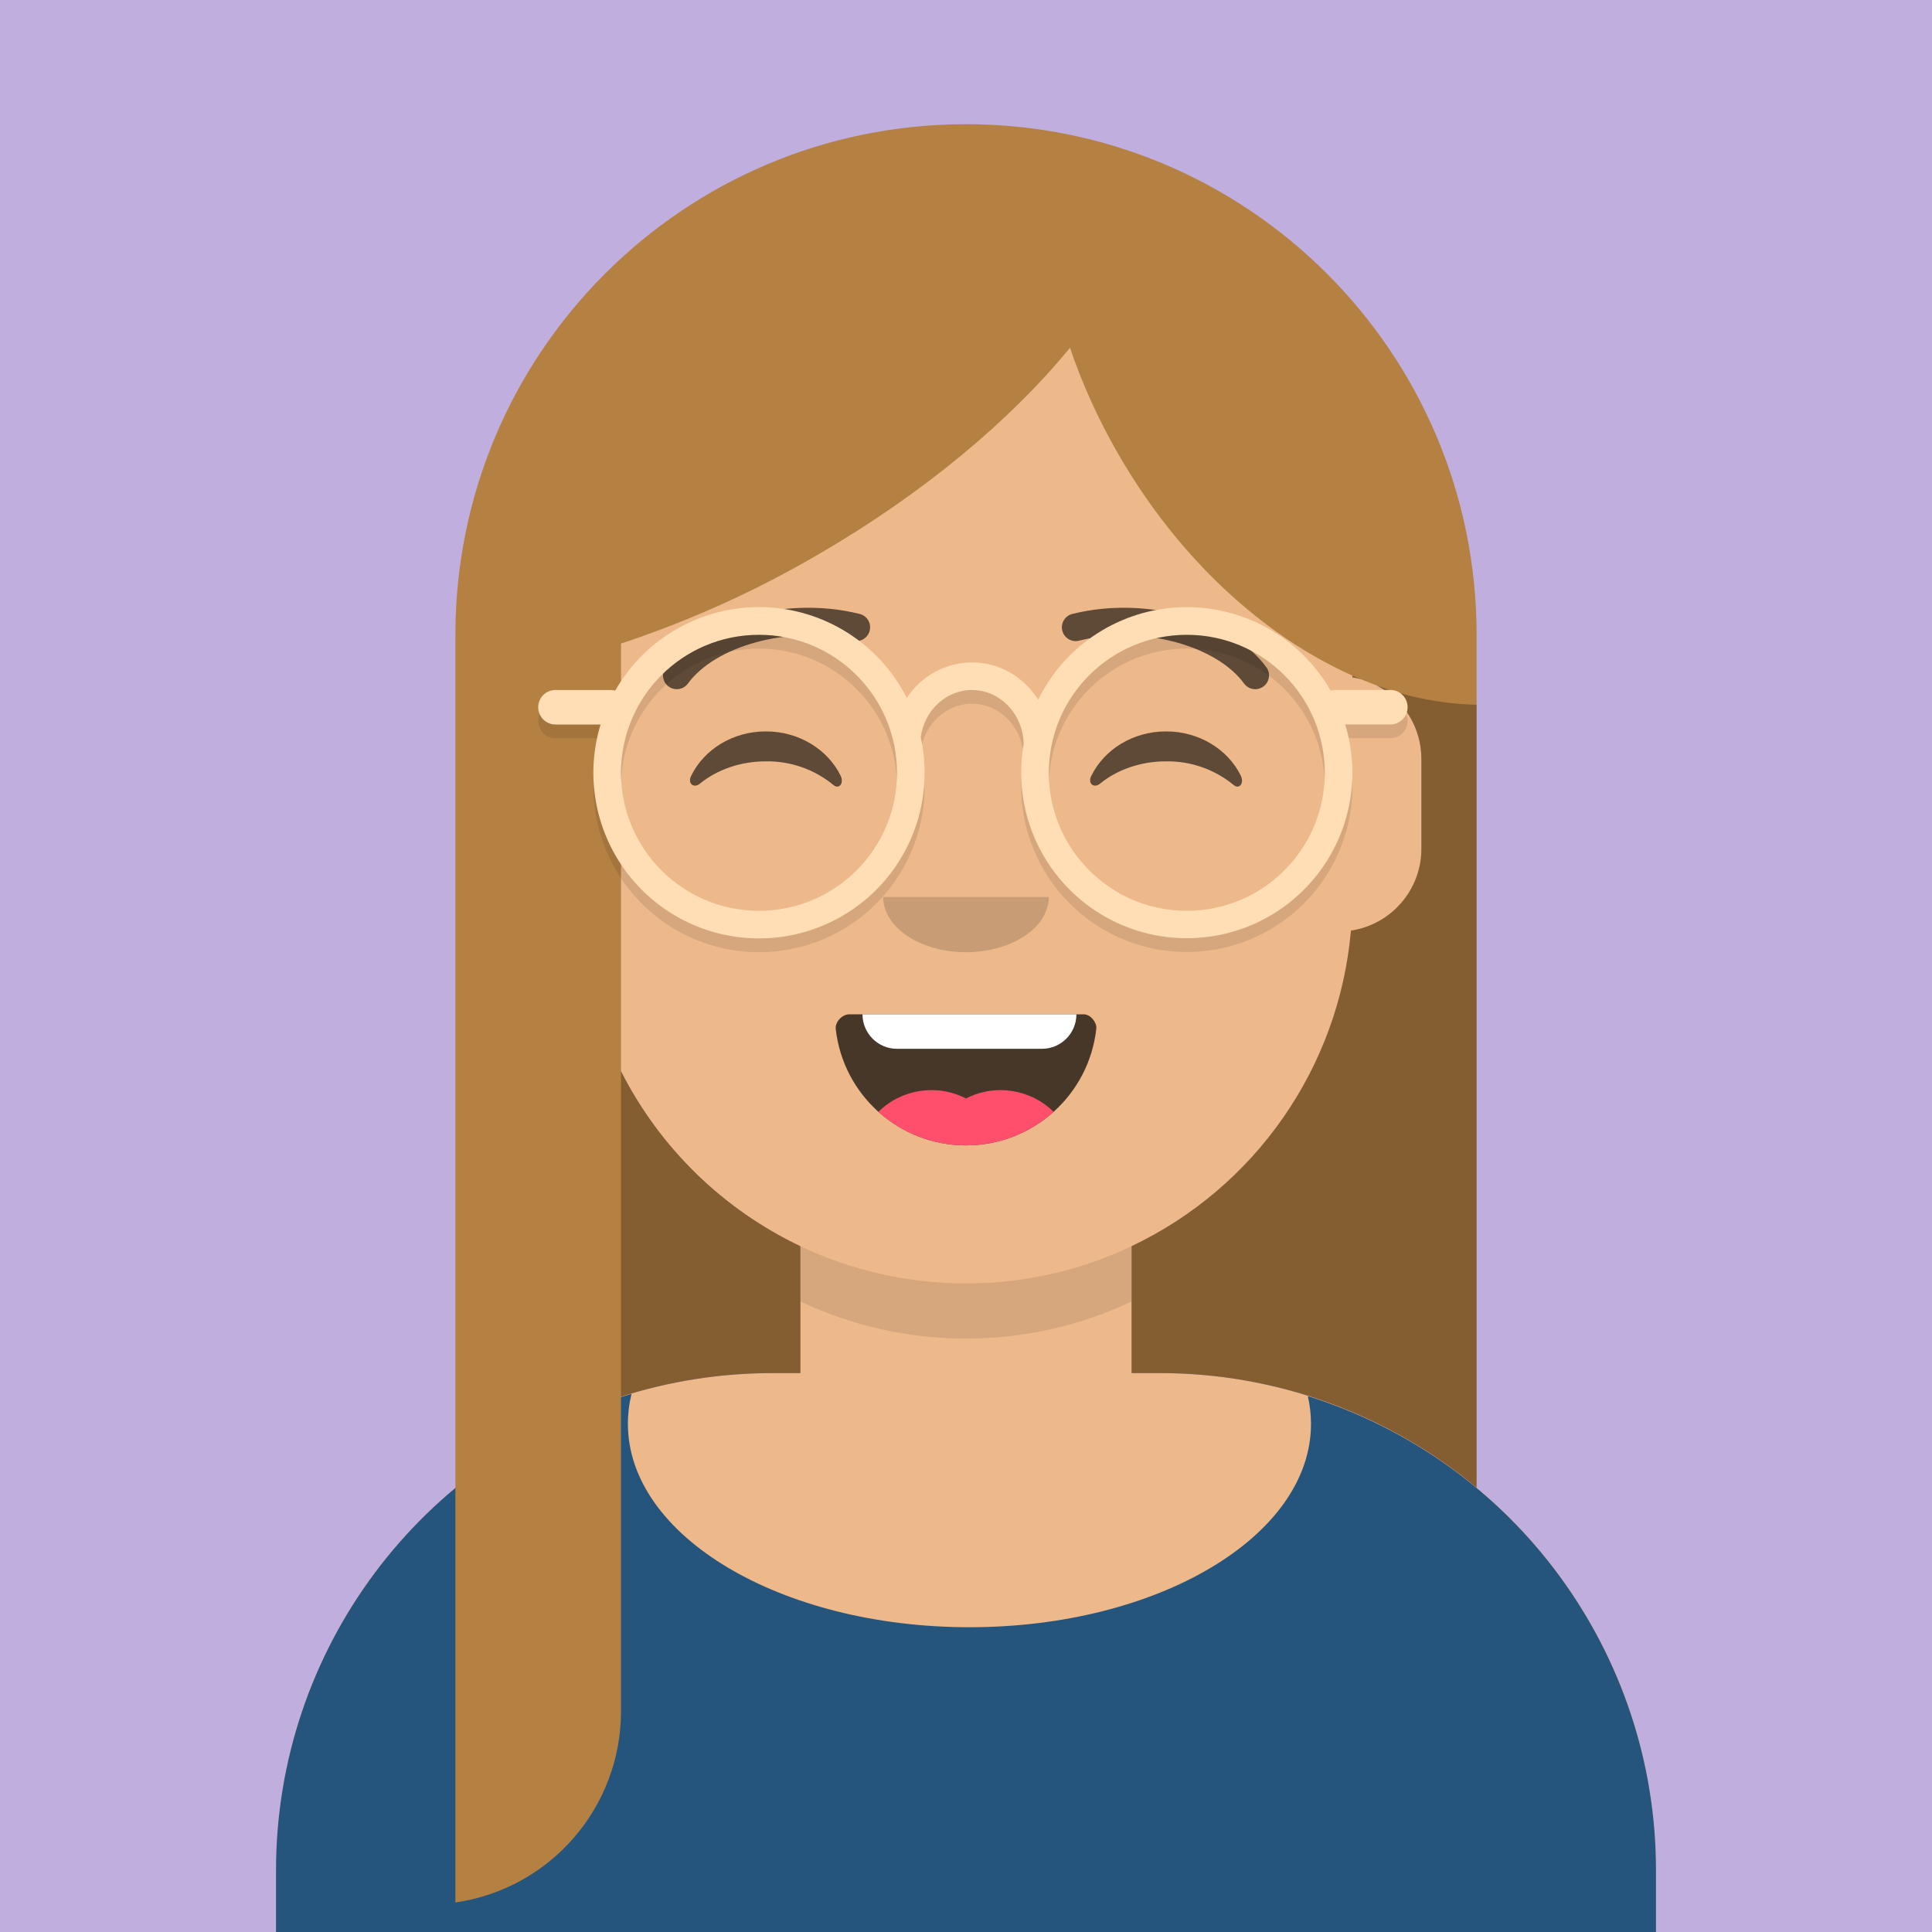
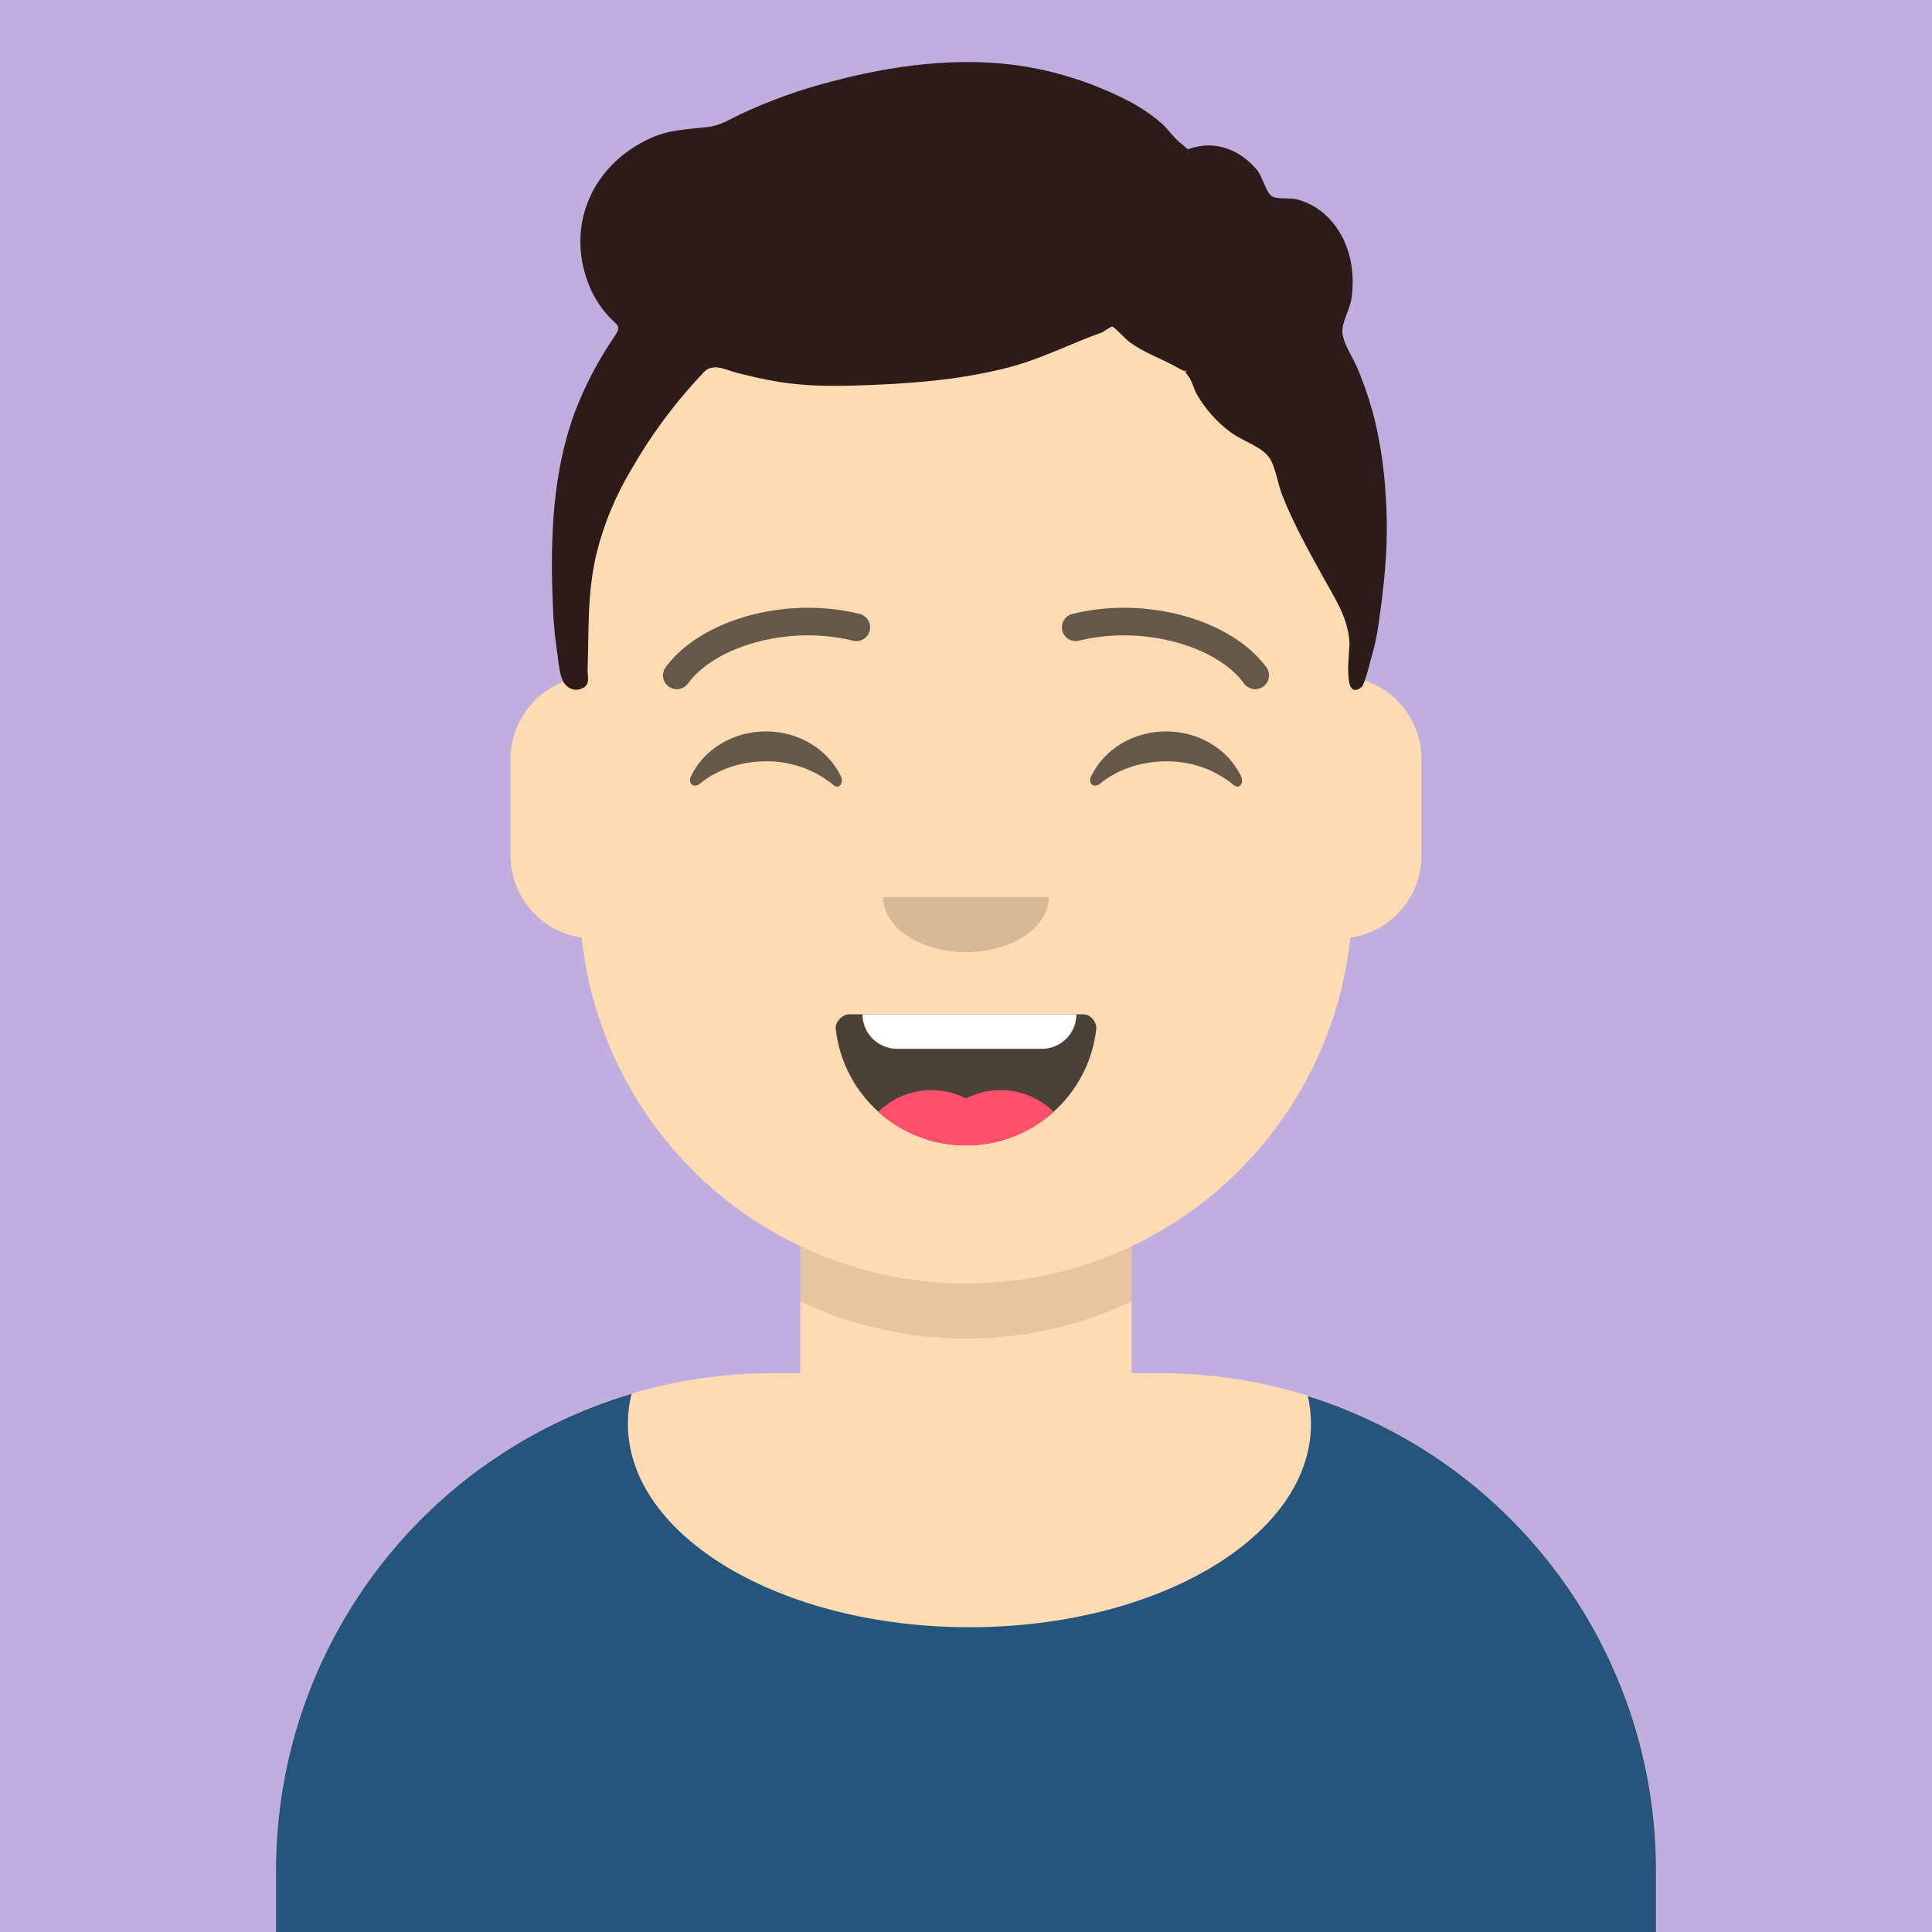
<svg xmlns="http://www.w3.org/2000/svg" viewBox="0 0 280 280" fill="none" shape-rendering="auto">
  <mask id="viewboxMask">
    <rect width="280" height="280" rx="0" ry="0" x="0" y="0" fill="#fff" />
  </mask>
  <g mask="url(#viewboxMask)">
    <rect fill="#c0aede" width="280" height="280" x="0" y="0" />
    <g transform="translate(8)">
-       <path d="M132 36a56 56 0 0 0-56 56v6.17A12 12 0 0 0 66 110v14a12 12 0 0 0 10.3 11.88 56.04 56.04 0 0 0 31.7 44.73v18.4h-4a72 72 0 0 0-72 72v9h200v-9a72 72 0 0 0-72-72h-4v-18.39a56.04 56.04 0 0 0 31.7-44.73A12 12 0 0 0 198 124v-14a12 12 0 0 0-10-11.83V92a56 56 0 0 0-56-56Z" fill="#edb98a" />
+       <path d="M132 36a56 56 0 0 0-56 56v6.17A12 12 0 0 0 66 110v14a12 12 0 0 0 10.3 11.88 56.04 56.04 0 0 0 31.7 44.73v18.4h-4a72 72 0 0 0-72 72v9h200v-9a72 72 0 0 0-72-72h-4v-18.39a56.04 56.04 0 0 0 31.7-44.73A12 12 0 0 0 198 124v-14a12 12 0 0 0-10-11.83V92a56 56 0 0 0-56-56Z" fill="#ffdbb4" />
      <path d="M108 180.61v8a55.79 55.79 0 0 0 24 5.39c8.59 0 16.73-1.93 24-5.39v-8a55.79 55.79 0 0 1-24 5.39 55.79 55.79 0 0 1-24-5.39Z" fill="#000" fill-opacity=".1" />
      <g transform="translate(0 170)">
        <path d="M132.5 65.83c27.34 0 49.5-13.2 49.5-29.48 0-1.37-.16-2.7-.46-4.02A72.03 72.03 0 0 1 232 101.05V110H32v-8.95A72.03 72.03 0 0 1 83.53 32a18 18 0 0 0-.53 4.35c0 16.28 22.16 29.48 49.5 29.48Z" fill="#25557c" />
      </g>
      <g transform="translate(78 134)">
        <path fill-rule="evenodd" clip-rule="evenodd" d="M35.12 15.13a19 19 0 0 0 37.77-.09c.08-.77-.77-2.04-1.85-2.04H37.1C36 13 35 14.18 35.12 15.13Z" fill="#000" fill-opacity=".7" />
        <path d="M70 13H39a5 5 0 0 0 5 5h21a5 5 0 0 0 5-5Z" fill="#fff" />
        <path d="M66.7 27.14A10.96 10.96 0 0 0 54 25.2a10.95 10.95 0 0 0-12.7 1.94A18.93 18.93 0 0 0 54 32c4.88 0 9.33-1.84 12.7-4.86Z" fill="#FF4F6D" />
      </g>
      <g transform="translate(104 122)">
        <path fill-rule="evenodd" clip-rule="evenodd" d="M16 8c0 4.42 5.37 8 12 8s12-3.58 12-8" fill="#000" fill-opacity=".16" />
      </g>
      <g transform="translate(76 90)">
        <path d="M16.16 22.45c1.85-3.8 6-6.45 10.84-6.45 4.81 0 8.96 2.63 10.82 6.4.55 1.13-.24 2.05-1.03 1.37a15.05 15.05 0 0 0-9.8-3.43c-3.73 0-7.12 1.24-9.55 3.23-.9.73-1.82-.01-1.28-1.12ZM74.16 22.45c1.85-3.8 6-6.45 10.84-6.45 4.81 0 8.96 2.63 10.82 6.4.55 1.13-.24 2.05-1.03 1.37a15.05 15.05 0 0 0-9.8-3.43c-3.74 0-7.13 1.24-9.56 3.23-.9.73-1.82-.01-1.28-1.12Z" fill-rule="evenodd" clip-rule="evenodd" fill="#000" fill-opacity=".6" />
      </g>
      <g transform="translate(76 82)">
        <path d="M15.63 17.16c3.92-5.51 14.65-8.6 23.9-6.33a2 2 0 1 0 .95-3.88c-10.74-2.64-23.17.94-28.11 7.9a2 2 0 0 0 3.26 2.3ZM96.37 17.16c-3.91-5.51-14.65-8.6-23.9-6.33a2 2 0 1 1-.95-3.88c10.74-2.64 23.17.94 28.11 7.9a2 2 0 0 1-3.26 2.3Z" fill="#000" fill-opacity=".6" />
      </g>
      <g transform="translate(-1)">
-         <path d="M157 180.61V199h4a71.7 71.7 0 0 1 46 16.6V92a74 74 0 0 0-148 0v183.72A28 28 0 0 0 83 248v-45.58a71.95 71.95 0 0 1 22-3.42h4v-18.39a56.24 56.24 0 0 1-26-25.36V93.27a150 150 0 0 0 28.34-12.77c15.4-8.9 28.1-19.56 36.73-30.1 1.76 5.2 4.1 10.4 7.04 15.48 8.78 15.2 21.12 26.35 33.9 32.04v.25c.4.06.8.15 1.18.26.77.32 1.55.62 2.33.9A12 12 0 0 1 199 110v13a12 12 0 0 1-10.22 11.87A56.03 56.03 0 0 1 157 180.6Z" fill="#b58143" />
-         <path d="M157 199v-18.39a56.03 56.03 0 0 0 31.8-45.74A12 12 0 0 0 199 123v-13a12 12 0 0 0-6.5-10.66 44.57 44.57 0 0 0 14.5 2.8v113.47A71.7 71.7 0 0 0 161 199h-4ZM83 202.42v-47.17a56.24 56.24 0 0 0 26 25.36V199h-4c-7.67 0-15.07 1.2-22 3.42ZM189 97.92v.25c.4.06.8.15 1.18.26l-1.18-.51Z" fill="#000" fill-opacity=".27" />
+         <path fill-rule="evenodd" clip-rule="evenodd" d="M193.76 70.77a62.92 62.92 0 0 0-1.51-9.86 51.78 51.78 0 0 0-2.5-7.49c-.6-1.48-2.02-3.52-2.19-5.13-.16-1.57 1.07-3.32 1.33-5.16.24-1.79.2-3.66-.17-5.44-.83-4.03-3.6-7.77-7.85-8.82-.95-.23-2.97.06-3.64-.5-.77-.63-1.3-2.8-2-3.67-2-2.47-5.1-4.07-8.37-3.51-2.41.4-1.03.9-2.84-.51-1-.8-1.75-2-2.73-2.85a24.7 24.7 0 0 0-4.9-3.28 50.82 50.82 0 0 0-14.84-4.91c-9.28-1.52-19.2-.2-28.2 2.22a74.58 74.58 0 0 0-13.14 4.74c-1.78.87-2.81 1.58-4.67 1.81-2.93.36-5.4.34-8.18 1.58-8.54 3.82-12.39 12.69-9.06 21.17.66 1.71 1.57 3.21 2.82 4.59 1.52 1.68 2.07 1.35.76 3.28a52.78 52.78 0 0 0-4.96 9.17c-3.53 8.4-4.12 17.87-3.89 26.83.08 3.13.22 6.3.71 9.42.22 1.34.28 3.87 1.29 4.87.5.5 1.24.78 1.96.58 1.71-.47 1.13-1.73 1.17-2.9.2-5.88-.08-11.08 1.32-16.9a44.4 44.4 0 0 1 5-12.03 72.07 72.07 0 0 1 9.8-13.35c.92-.99 1.12-1.4 2.35-1.48.93-.05 2.3.59 3.2.8 2 .5 4 .98 6.03 1.3 3.74.6 7.45.65 11.22.53 7.43-.23 14.88-.75 22.09-2.62 4.78-1.24 9.02-3.47 13.6-5.1.08-.04 1.23-.85 1.43-.82.28.04 1.97 1.82 2.26 2.05 2.23 1.74 4.67 2.48 7.07 3.83 2.97 1.66.1-.72 1.73 1.36.48.6.72 1.72 1.1 2.4 1.22 2.2 2.9 4.1 4.93 5.63 1.96 1.47 4.9 2.18 5.9 4.1.76 1.47 1.02 3.48 1.64 5.06 1.63 4.13 3.78 7.99 5.93 11.88 1.73 3.14 3.62 5.89 3.81 9.47.07 1.25-1.12 8.74 1.78 6.46.43-.34 1.35-4.15 1.54-4.8.77-2.63 1.05-5.38 1.4-8.09.69-5.38.92-10.5.46-15.91Z" fill="#2c1b18" />
      </g>
      <g transform="translate(49 72)" />
-       <g transform="translate(62 42)">
-         <g fill-rule="evenodd" clip-rule="evenodd">
-           <path d="M40 96a24 24 0 0 1-22.96-31H10.5a2.5 2.5 0 0 1 0-5h8c.23 0 .45.03.66.09a24 24 0 0 1 42.26 1.06A11.36 11.36 0 0 1 70.86 56c4.01 0 7.55 2.14 9.6 5.4a24 24 0 0 1 42.38-1.31c.2-.06.43-.1.66-.1h8a2.5 2.5 0 1 1 0 5h-6.54a24 24 0 1 1-46.6 2.83c-.08-4.37-3.45-7.83-7.5-7.83-3.73 0-6.89 2.94-7.42 6.83A24 24 0 0 1 40 96Zm0-4a20 20 0 1 0 0-40 20 20 0 0 0 0 40Zm82-20a20 20 0 1 1-40 0 20 20 0 0 1 40 0Z" fill="#000" fill-opacity=".1" />
-           <path d="M40 94a24 24 0 0 1-22.96-31H10.5a2.5 2.5 0 0 1 0-5h8c.23 0 .45.03.66.09a24 24 0 0 1 42.26 1.06A11.36 11.36 0 0 1 70.86 54c4.01 0 7.55 2.14 9.6 5.4a24 24 0 0 1 42.38-1.31c.2-.06.43-.1.66-.1h8a2.5 2.5 0 1 1 0 5h-6.54a24 24 0 1 1-46.6 2.84c-.08-4.37-3.45-7.83-7.5-7.83-3.73 0-6.89 2.94-7.42 6.83A24 24 0 0 1 40 94Zm0-4a20 20 0 1 0 0-40 20 20 0 0 0 0 40Zm82-20a20 20 0 1 1-40 0 20 20 0 0 1 40 0Z" fill="#ffdeb5" />
-         </g>
-       </g>
+       <g transform="translate(62 42)" />
    </g>
  </g>
</svg>
